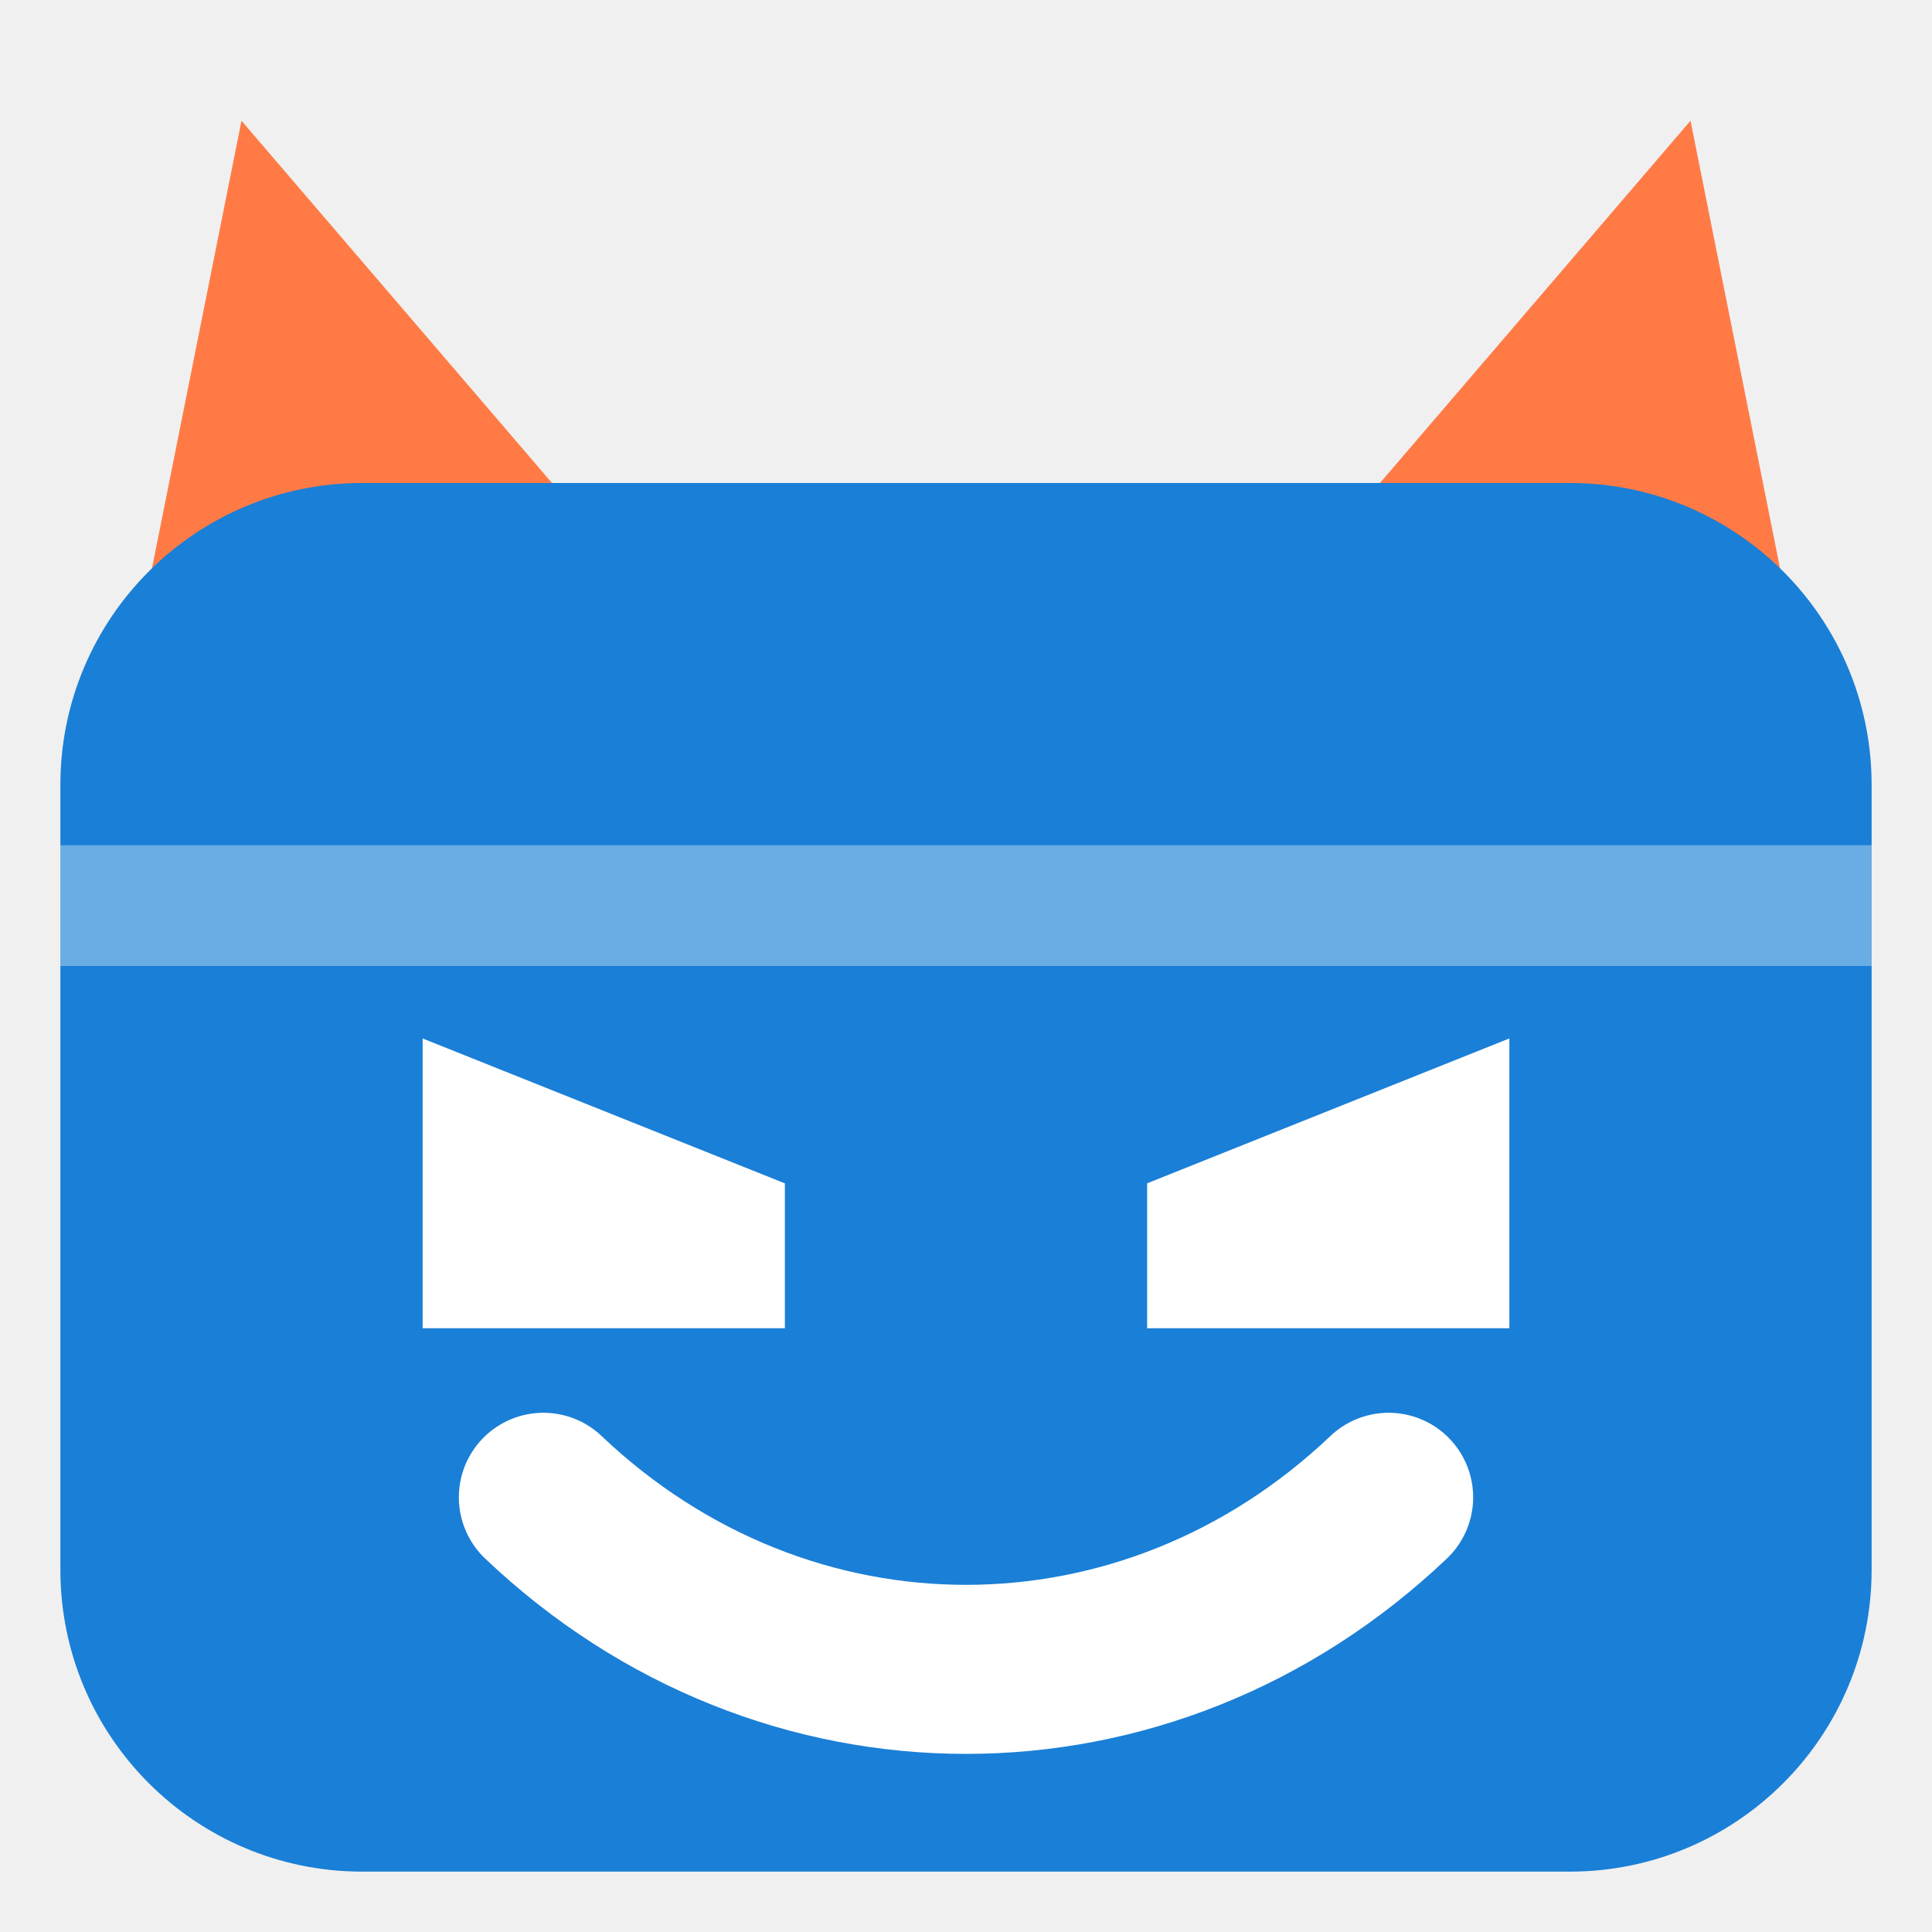
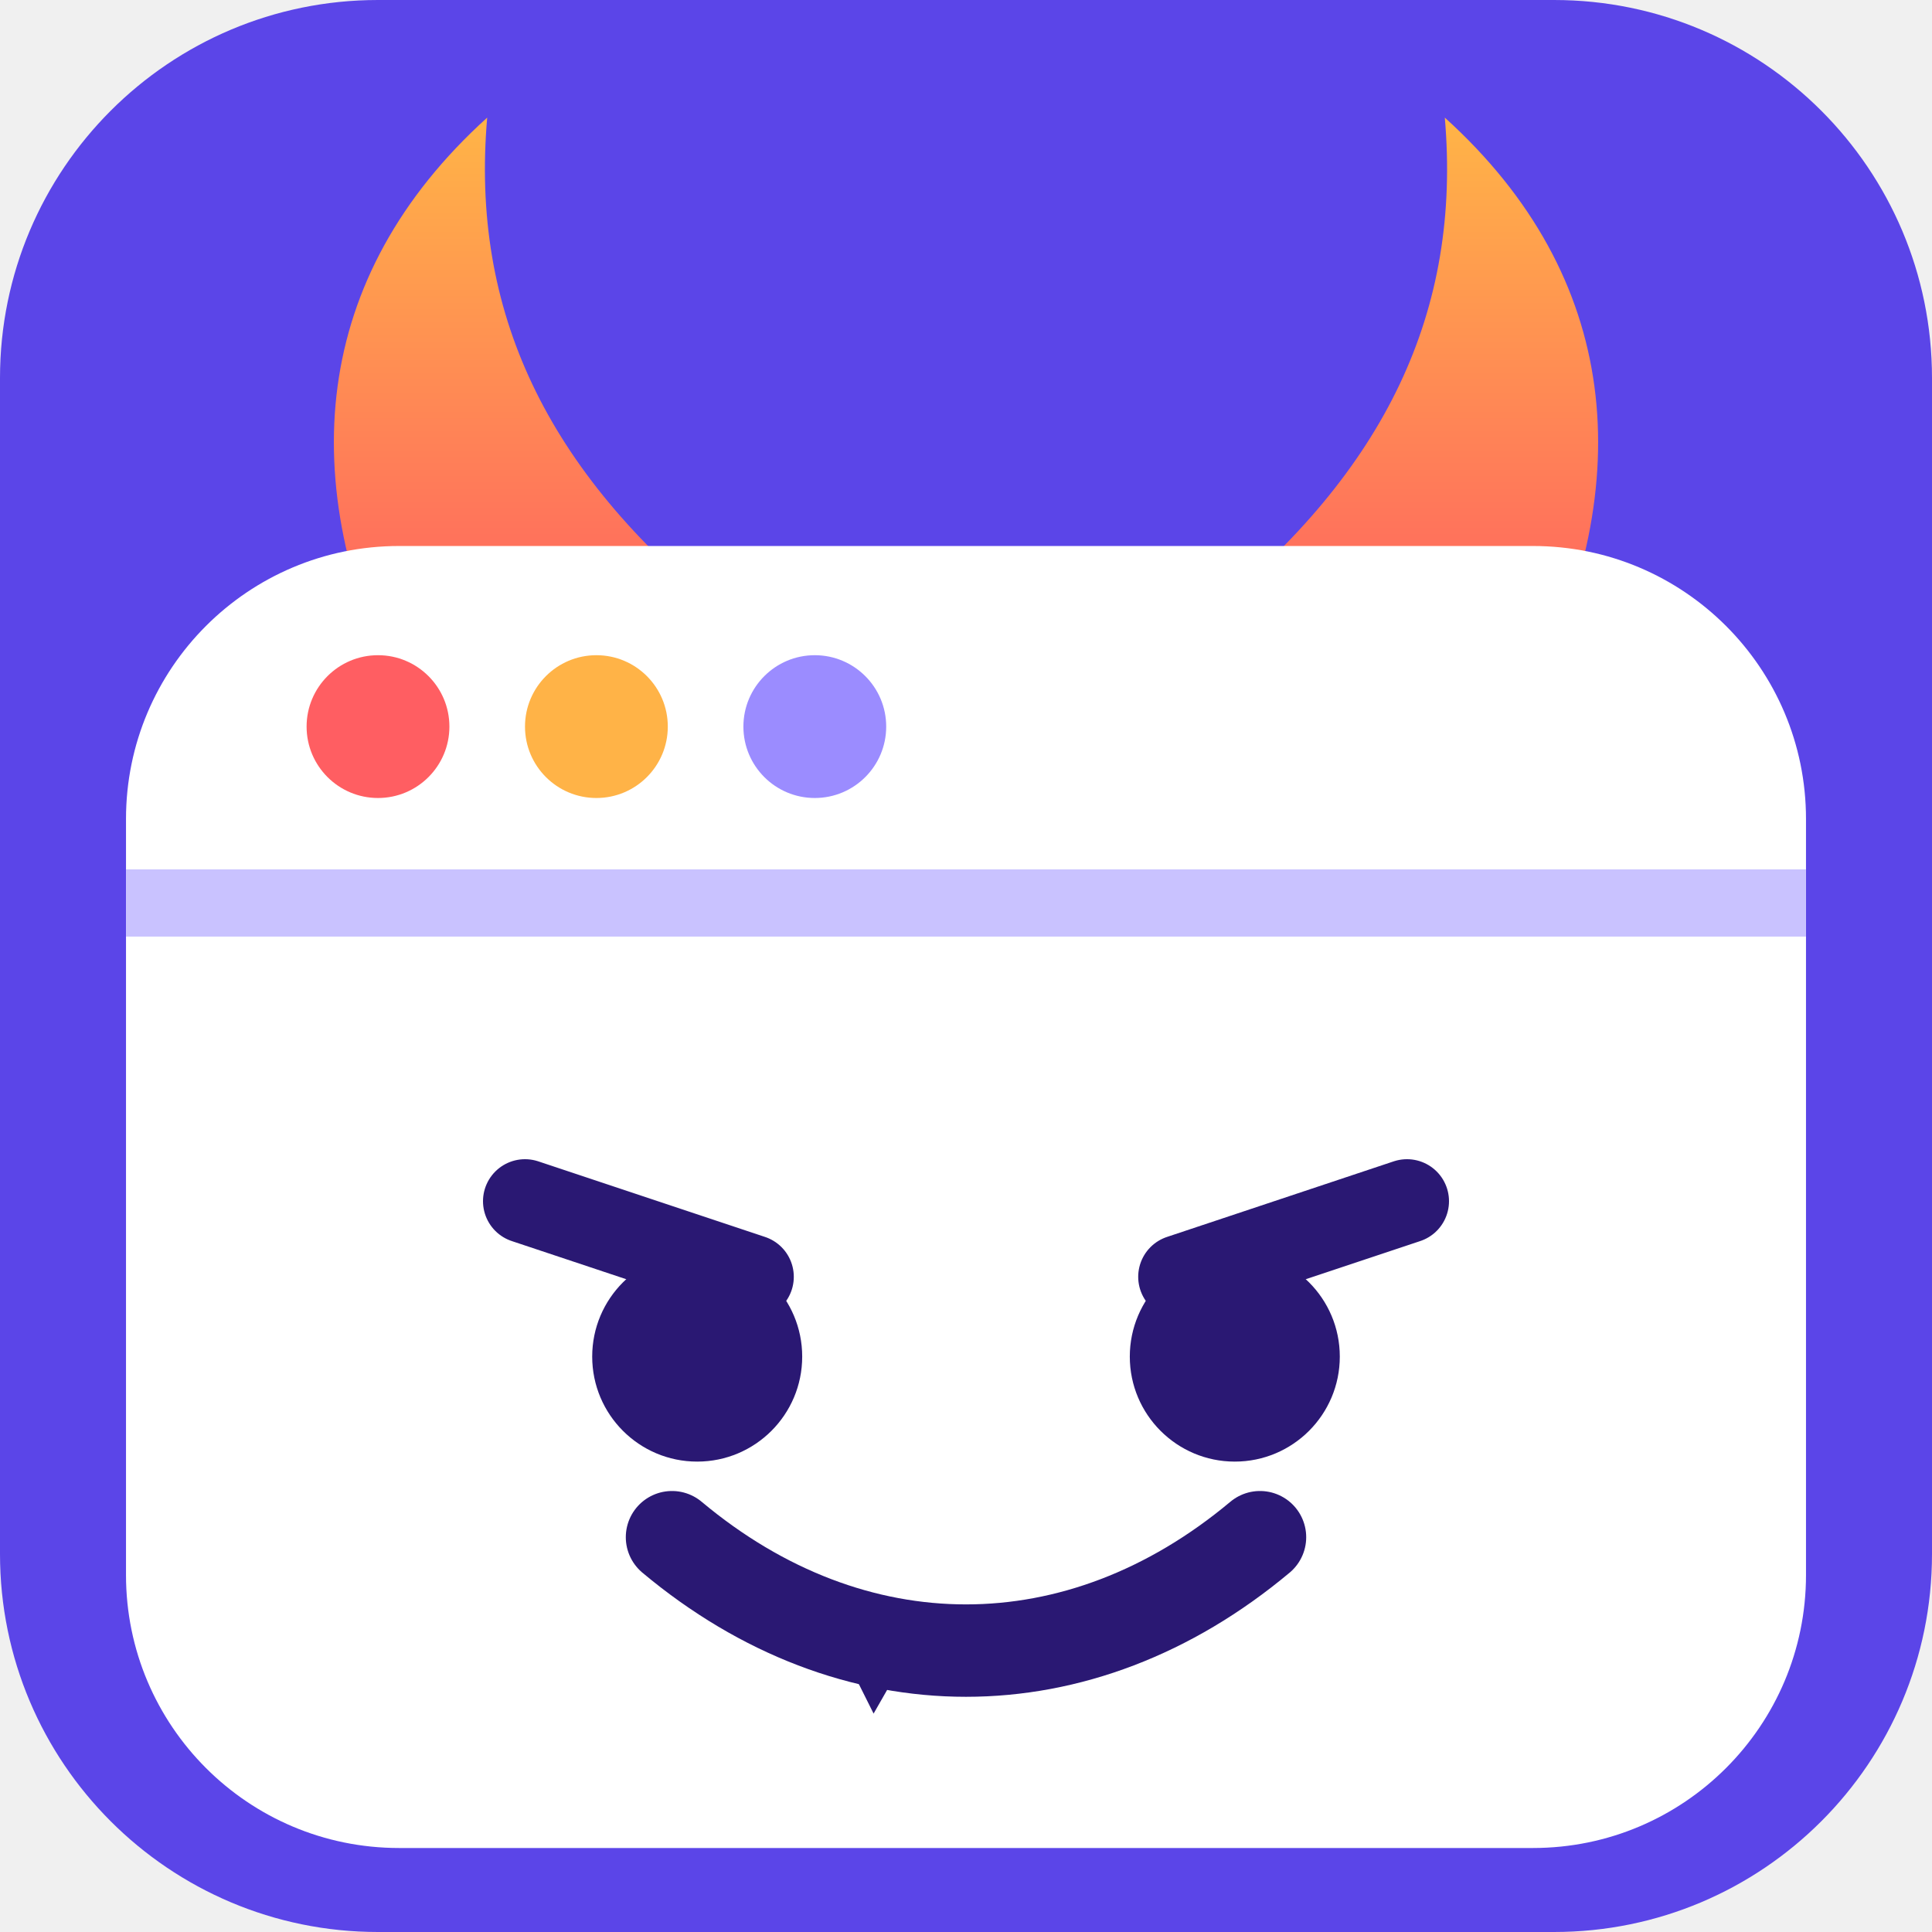
- <svg xmlns="http://www.w3.org/2000/svg" viewBox="0 0 16 16">
-   <path d="M1 6 2 1l3 3.5zM15 6l-1-5-3 3.5z" fill="#ff7a45" />
-   <rect x="0.5" y="4" width="15" height="11.5" rx="2.5" fill="#1a7fd6" />
-   <rect x="0.5" y="7" width="15" height="1" fill="#ffffff" fill-opacity=".35" />
-   <path d="M3.5 8.6 6.5 9.8V11H3.5zM12.5 8.6 9.5 9.8V11h3z" fill="#ffffff" />
-   <path d="M4.5 12.4c2 1.9 5 1.9 7 0" fill="none" stroke="#ffffff" stroke-width="1.4" stroke-linecap="round" />
+ <svg xmlns="http://www.w3.org/2000/svg" viewBox="9 6 46 46">
+   <defs>
+     <linearGradient id="horn" x1="0" y1="9" x2="0" y2="22" gradientUnits="userSpaceOnUse">
+       <stop offset="0" stop-color="#ffb347" />
+       <stop offset="1" stop-color="#ff5e62" />
+     </linearGradient>
+   </defs>
+   <rect x="9" y="6" width="46" height="46" rx="9" fill="#5b45e8" />
+   <path d="M18.5 22.5C16 17.5 16.4 12.6 20.6 8.8c-.4 4.6 1.4 8.4 5.6 11.8z" fill="url(#horn)" />
+   <path d="M45.5 22.5C48 17.5 47.6 12.6 43.4 8.8c.4 4.6-1.4 8.4-5.6 11.8z" fill="url(#horn)" />
+   <rect x="12" y="19" width="40" height="31" rx="6.5" fill="#ffffff" />
+   <path d="M12 27.5h40" stroke="#c9c2ff" stroke-width="1.6" />
+   <circle cx="18" cy="23.3" r="1.7" fill="#ff5e62" />
+   <circle cx="23.2" cy="23.3" r="1.7" fill="#ffb347" />
+   <circle cx="28.4" cy="23.3" r="1.7" fill="#9b8cff" />
+   <path d="M21.5 34.6l5.4 1.8M42.5 34.6l-5.4 1.8" stroke="#2a1873" stroke-width="2" stroke-linecap="round" />
+   <circle cx="25.6" cy="38.3" r="2.5" fill="#2a1873" />
+   <circle cx="38.4" cy="38.3" r="2.5" fill="#2a1873" />
+   <path d="M25 42.6c4.3 3.6 9.7 3.6 14 0" fill="none" stroke="#2a1873" stroke-width="2.2" stroke-linecap="round" />
+   <path d="M28.6 44.4l1.2 2.4 1.2-2.1z" fill="#2a1873" />
</svg>
